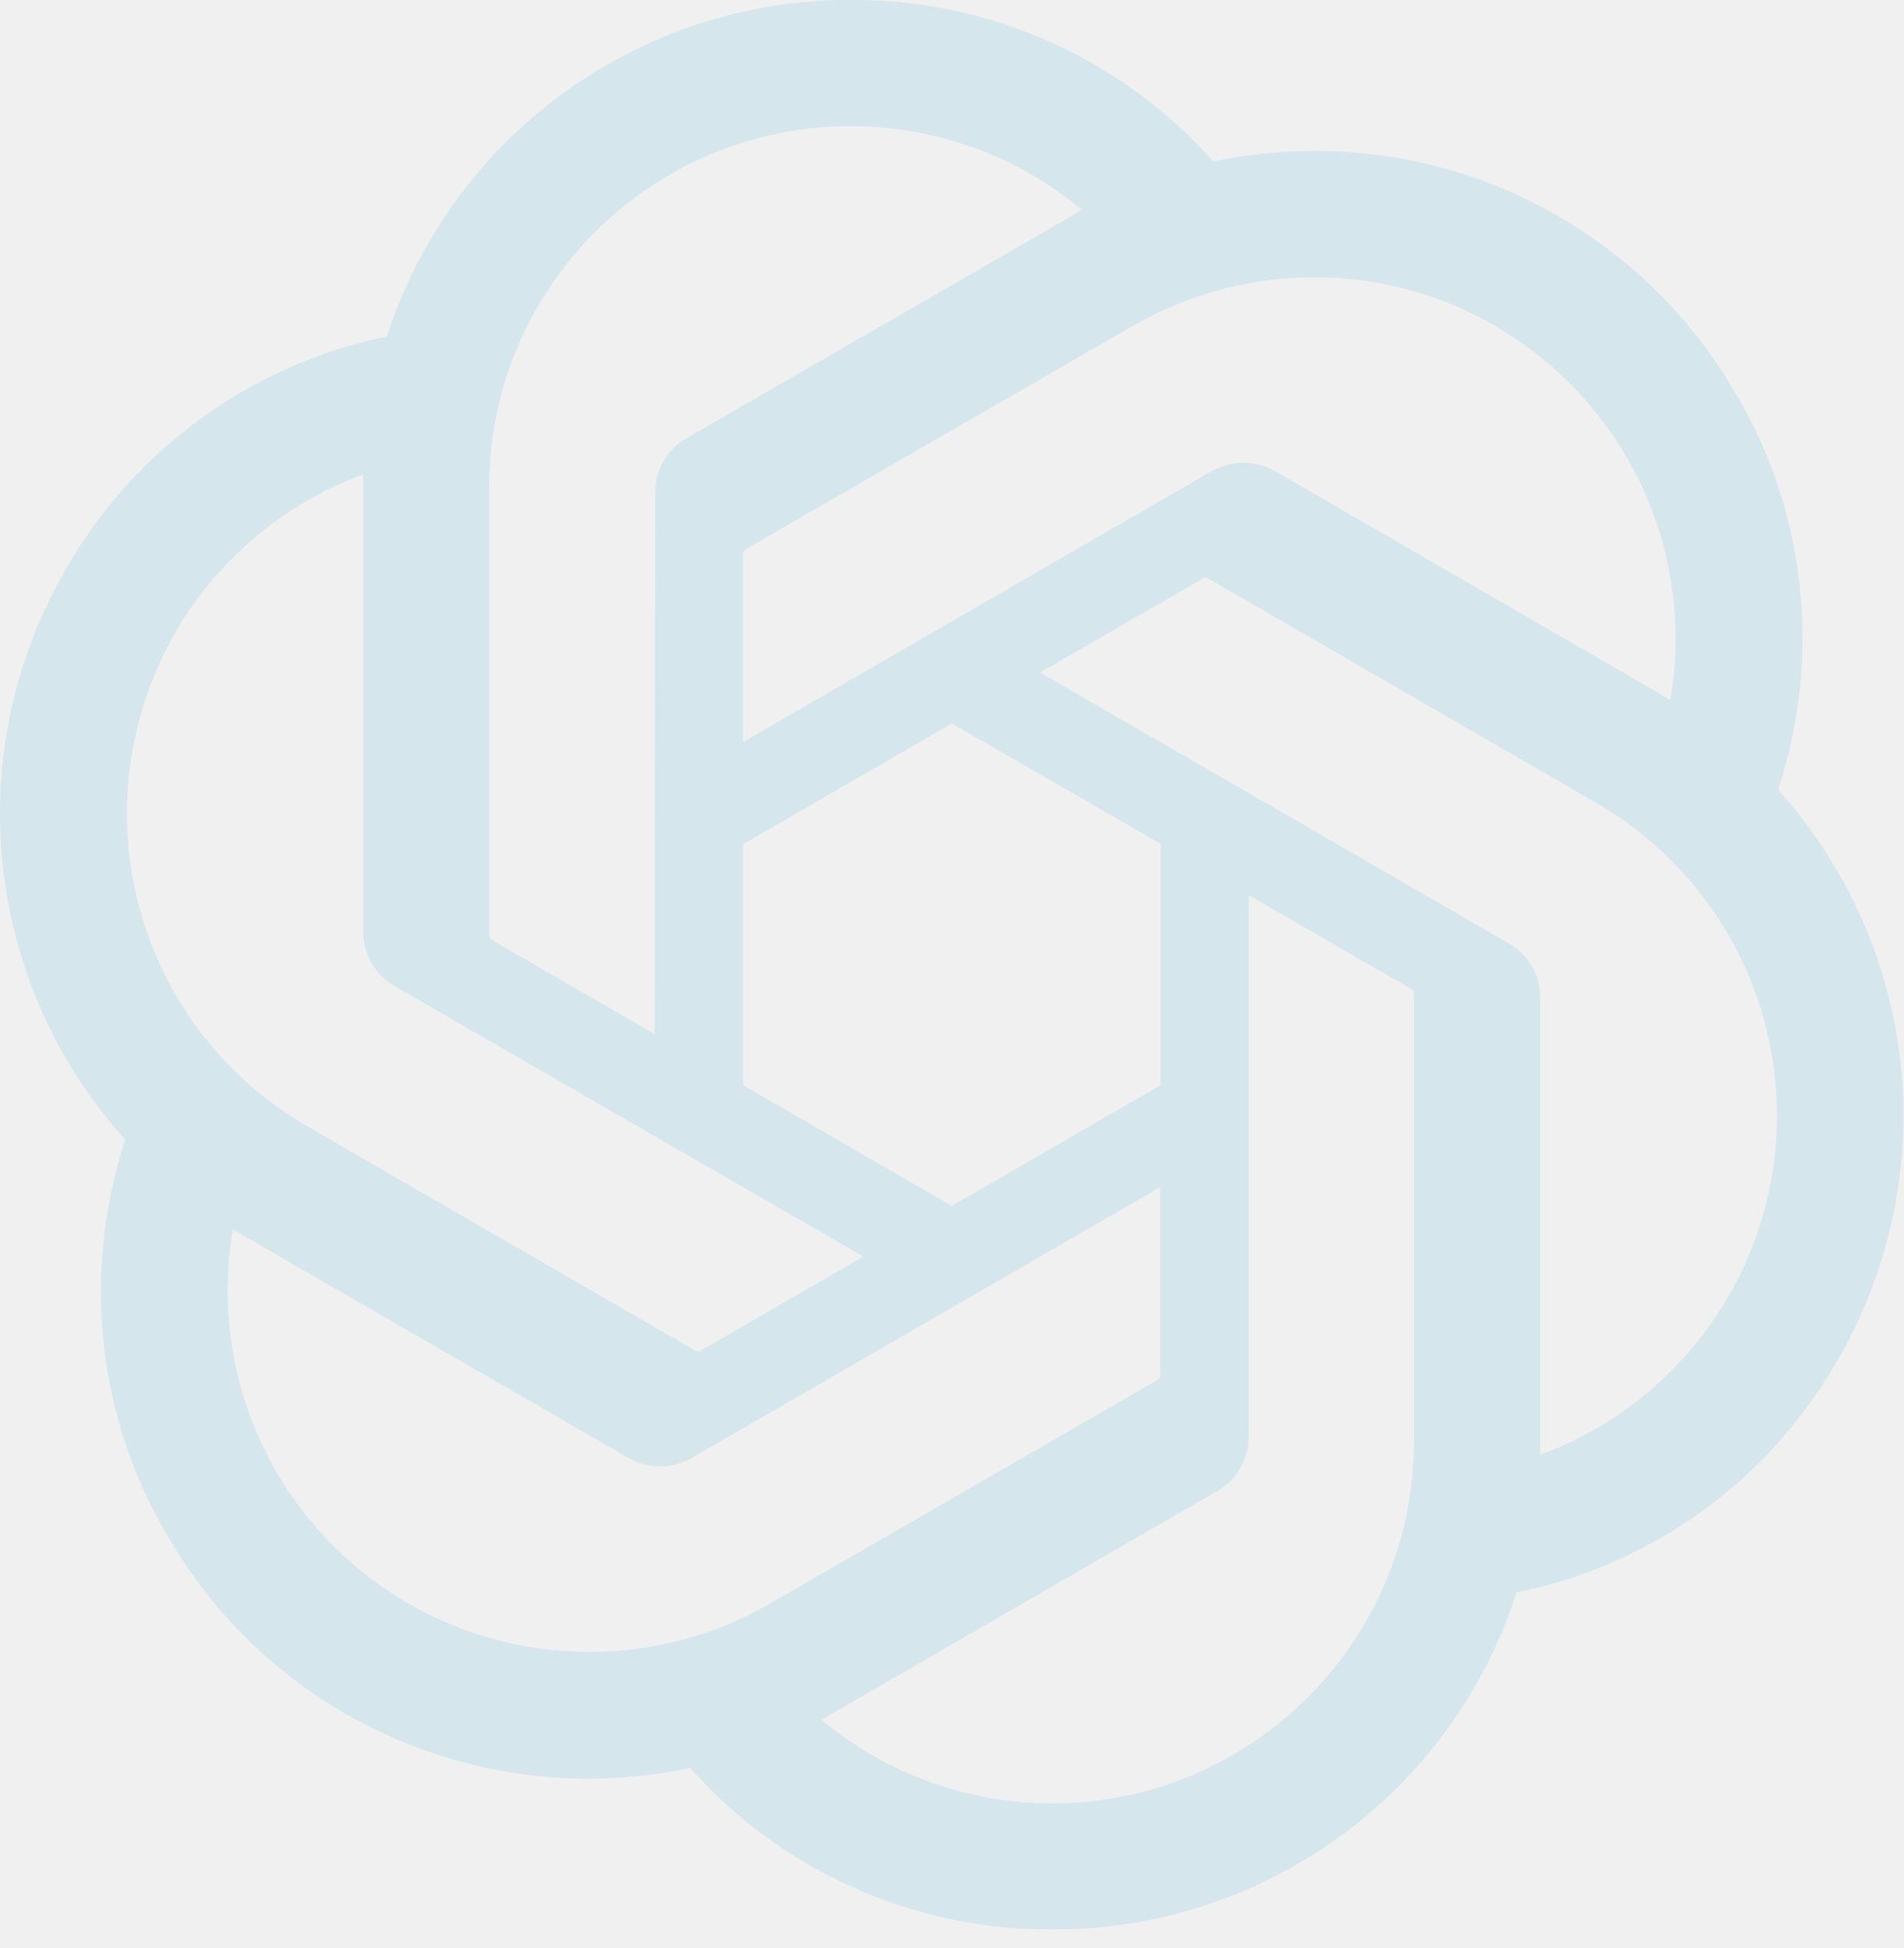
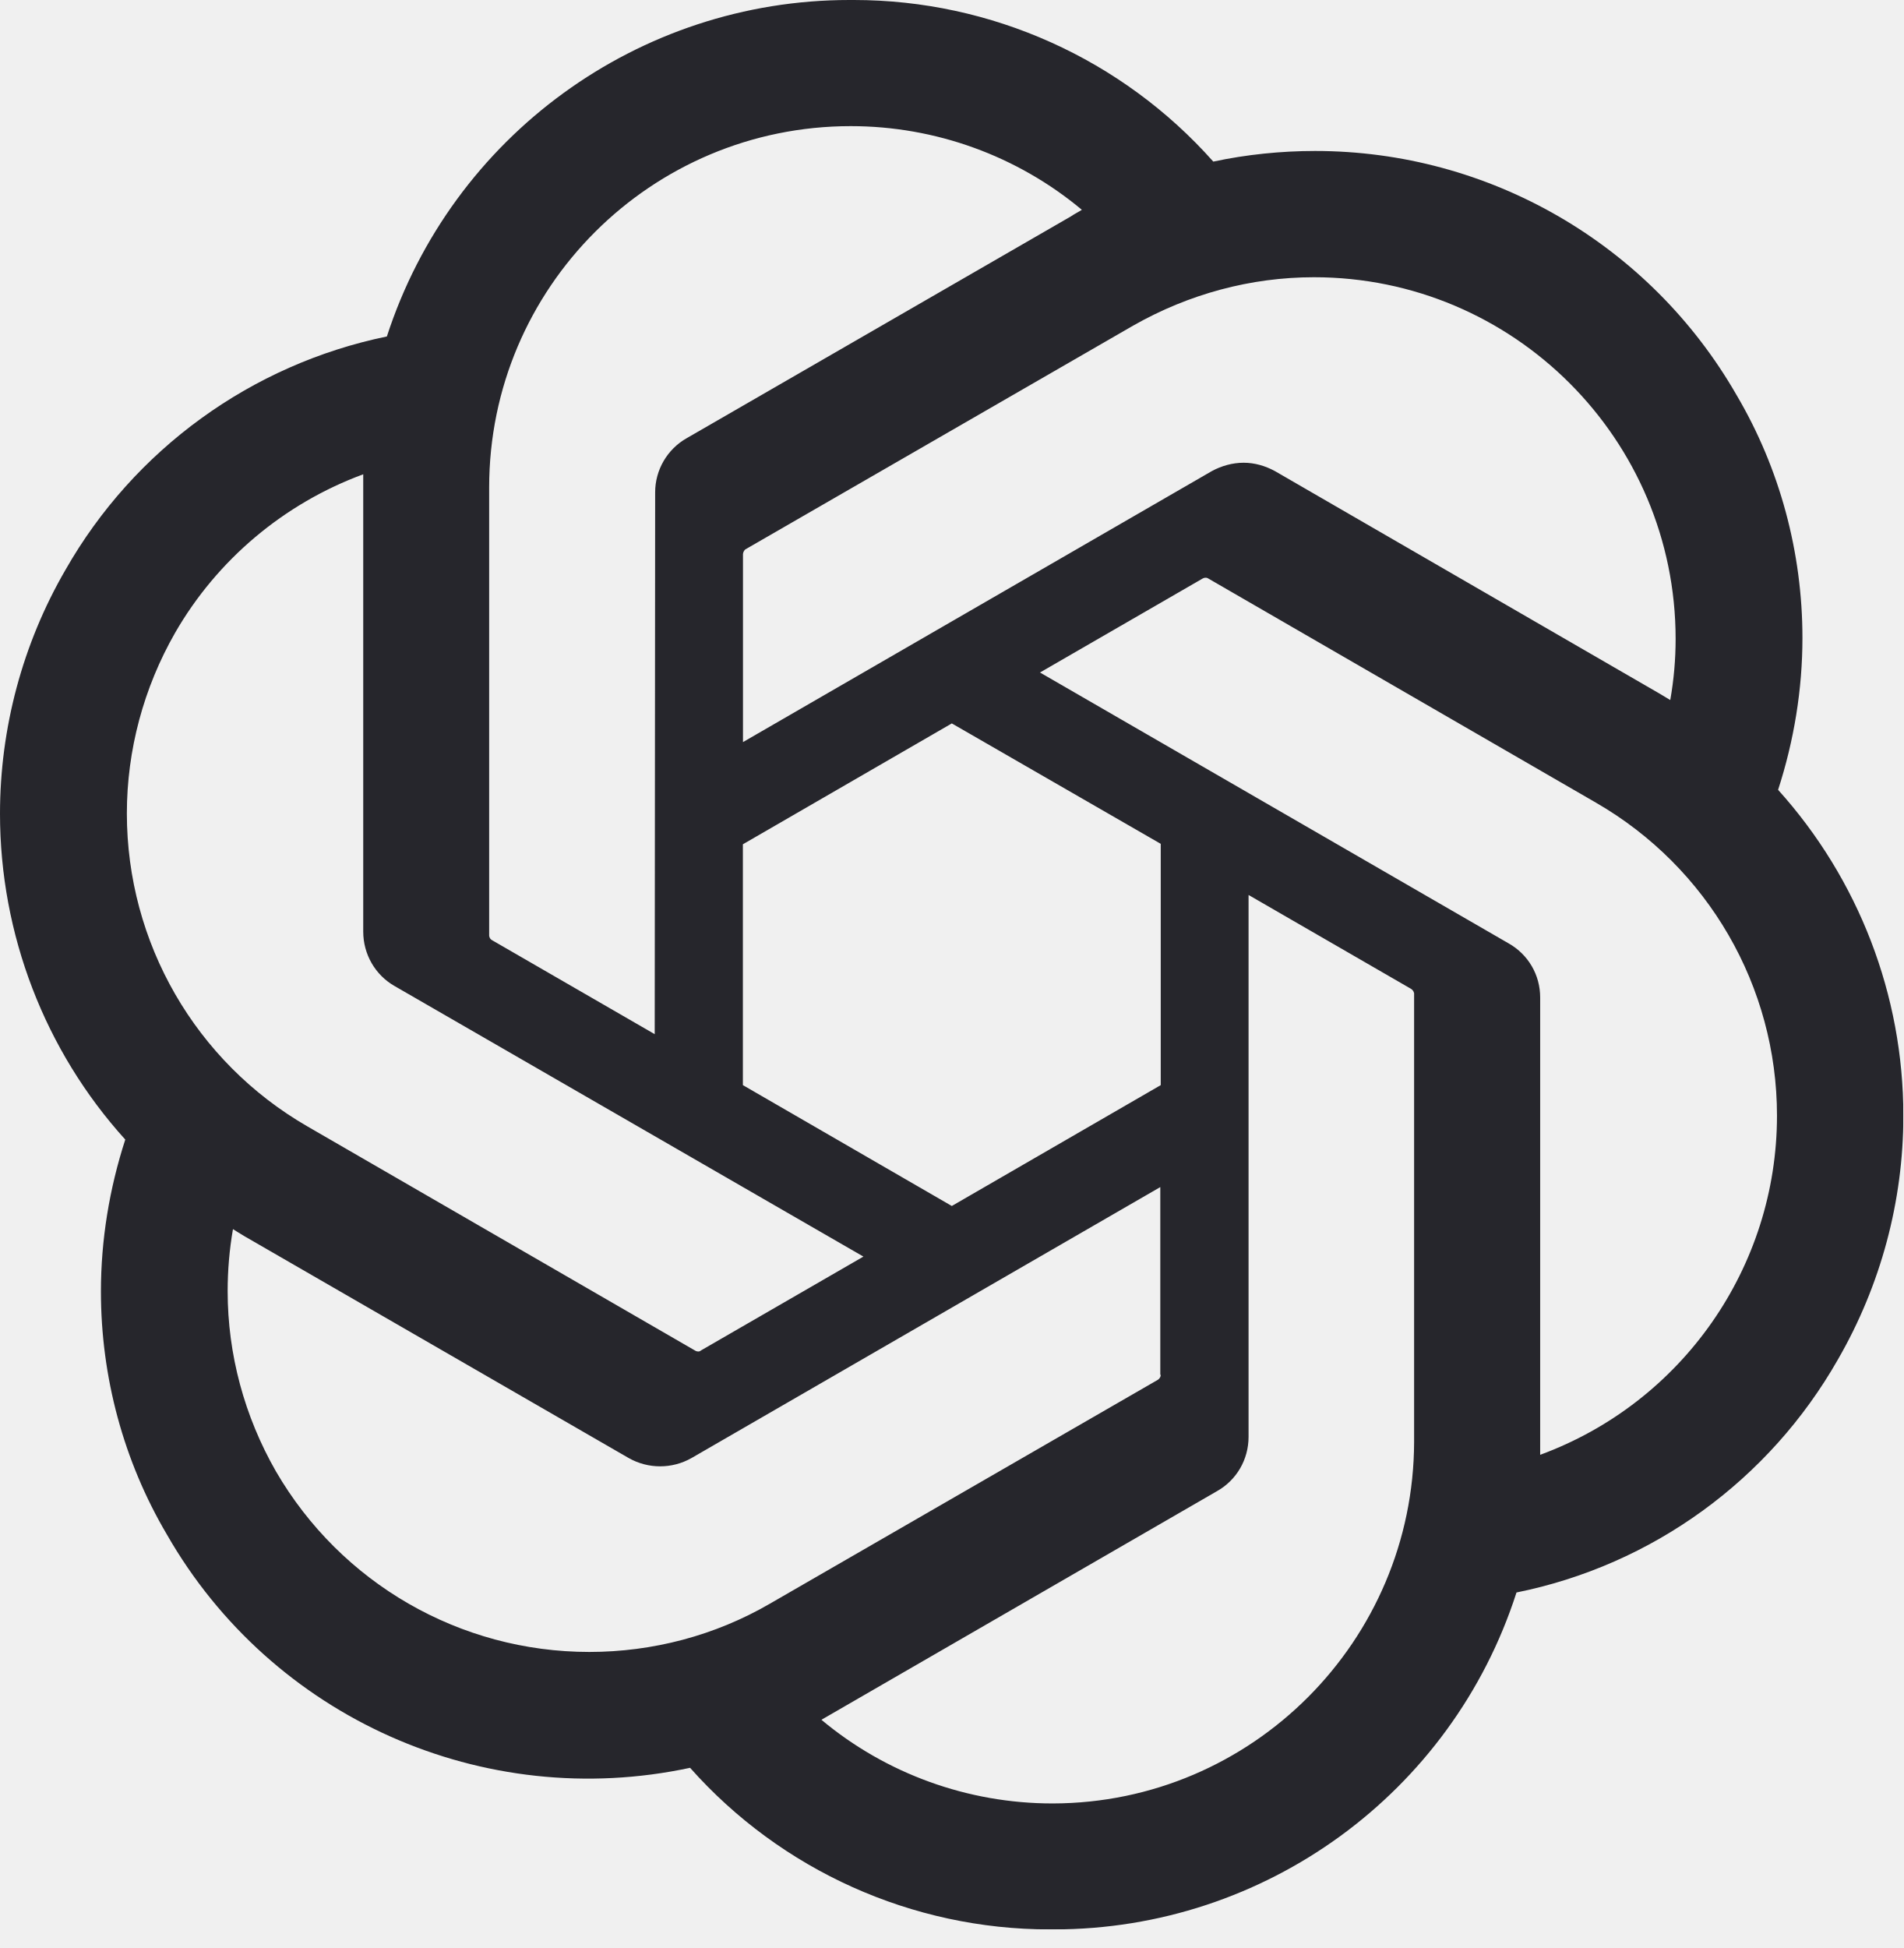
<svg xmlns="http://www.w3.org/2000/svg" xmlns:xlink="http://www.w3.org/1999/xlink" width="43" height="44" fill="none" viewBox="0 0 43 44">
  <defs>
    <rect id="path_0" width="43" height="43.58" x="0" y="0" />
  </defs>
  <g opacity="1" transform="translate(0 0.000001981943) rotate(0 21.5 21.79007)">
    <mask id="bg-mask-0" fill="#fff">
      <use xlink:href="#path_0" />
    </mask>
    <g mask="url(#bg-mask-0)">
-       <path id="分组 1" fill-rule="evenodd" style="fill:#8bcae0" d="M40.17 17.84L40.17 17.84C40.53 16.73 40.72 15.57 40.72 14.41C40.72 12.48 40.21 10.58 39.23 8.92C37.27 5.51 33.64 3.41 29.71 3.41C28.94 3.41 28.16 3.49 27.41 3.65C25.35 1.33 22.39 0 19.29 0L19.22 0L19.19 0C14.43 0 10.21 3.07 8.74 7.6C5.68 8.23 3.03 10.15 1.48 12.87C0.51 14.54 0 16.45 0 18.38C0 21.1 1.01 23.73 2.83 25.74C2.47 26.85 2.28 28.01 2.28 29.17C2.28 31.1 2.79 33 3.77 34.66C6.14 38.8 10.92 40.93 15.59 39.93C17.65 42.25 20.61 43.58 23.71 43.58L23.78 43.58L23.81 43.58C28.57 43.58 32.8 40.51 34.26 35.97C37.33 35.35 39.97 33.43 41.52 30.71C42.49 29.03 43 27.13 43 25.2C43 22.48 41.99 19.86 40.17 17.84Z M18.817 38.695C18.727 38.745 18.647 38.795 18.557 38.845C20.017 40.065 21.867 40.735 23.777 40.735L23.787 40.735C28.287 40.725 31.937 37.065 31.947 32.565L31.947 22.435C31.937 22.385 31.907 22.355 31.877 22.335L28.207 20.215L28.207 32.455C28.207 32.965 27.937 33.435 27.487 33.685L18.817 38.695Z M17.393 36.223L26.163 31.163C26.203 31.133 26.223 31.093 26.223 31.053L26.213 31.053L26.213 26.813L15.623 32.933C15.183 33.183 14.643 33.183 14.203 32.933L5.523 27.923C5.443 27.873 5.323 27.803 5.263 27.763C5.183 28.223 5.143 28.693 5.143 29.163C5.143 30.593 5.523 31.993 6.233 33.233L6.233 33.233C7.703 35.763 10.393 37.313 13.313 37.313C14.743 37.313 16.153 36.943 17.393 36.223Z M8.206 11.013C8.206 10.923 8.206 10.783 8.206 10.713C6.416 11.373 4.906 12.643 3.956 14.293L3.956 14.293C3.246 15.533 2.866 16.943 2.866 18.373C2.866 21.293 4.416 23.983 6.946 25.443L15.716 30.513C15.756 30.533 15.806 30.533 15.836 30.503L19.506 28.383L8.916 22.273C8.476 22.023 8.206 21.553 8.206 21.043L8.206 21.033L8.206 11.013Z M36.055 18.13L27.285 13.06C27.245 13.04 27.195 13.05 27.165 13.07L23.495 15.19L34.085 21.31C34.525 21.56 34.795 22.02 34.795 22.53C34.795 22.53 34.795 22.54 34.795 22.54L34.795 32.86C38.005 31.68 40.145 28.62 40.145 25.2C40.145 22.28 38.585 19.59 36.055 18.13Z M16.834 12.412C16.805 12.442 16.785 12.482 16.785 12.522L16.785 12.522L16.785 16.762L27.375 10.642C27.595 10.522 27.845 10.452 28.095 10.452C28.345 10.452 28.584 10.522 28.805 10.642L37.484 15.662C37.565 15.712 37.654 15.762 37.734 15.812L37.734 15.812C37.815 15.352 37.855 14.892 37.855 14.432C37.855 9.922 34.194 6.262 29.684 6.262C28.255 6.262 26.855 6.642 25.605 7.352L16.834 12.412Z M19.221 2.849C14.711 2.849 11.051 6.499 11.051 11.009L11.051 21.139C11.061 21.189 11.081 21.219 11.121 21.239L14.791 23.359L14.801 11.129L14.801 11.119C14.801 10.619 15.071 10.149 15.511 9.899L24.191 4.889C24.261 4.839 24.381 4.779 24.441 4.739C22.981 3.519 21.131 2.849 19.221 2.849Z M16.783 24.51L21.503 27.24L26.223 24.51L26.223 19.06L21.503 16.34L16.783 19.07L16.783 24.51Z" opacity=".27" transform="translate(0 0) rotate(0 21.5 21.79007)" />
+       <path id="分组 1" fill-rule="evenodd" style="fill:rgb(38, 38, 44)" d="M40.17 17.84L40.17 17.84C40.53 16.73 40.72 15.57 40.72 14.41C40.72 12.48 40.21 10.58 39.23 8.92C37.27 5.51 33.64 3.41 29.71 3.41C28.94 3.41 28.16 3.49 27.41 3.65C25.35 1.33 22.39 0 19.29 0L19.22 0L19.19 0C14.43 0 10.21 3.07 8.74 7.6C5.68 8.23 3.03 10.15 1.48 12.87C0.51 14.54 0 16.45 0 18.38C0 21.1 1.01 23.73 2.83 25.74C2.47 26.85 2.28 28.01 2.28 29.17C2.28 31.1 2.79 33 3.77 34.66C6.14 38.8 10.92 40.93 15.59 39.93C17.65 42.25 20.61 43.58 23.71 43.58L23.78 43.58L23.81 43.58C28.57 43.58 32.8 40.51 34.26 35.97C37.33 35.35 39.97 33.43 41.52 30.71C42.49 29.03 43 27.13 43 25.2C43 22.48 41.99 19.86 40.17 17.84Z M18.817 38.695C18.727 38.745 18.647 38.795 18.557 38.845C20.017 40.065 21.867 40.735 23.777 40.735L23.787 40.735C28.287 40.725 31.937 37.065 31.947 32.565L31.947 22.435C31.937 22.385 31.907 22.355 31.877 22.335L28.207 20.215L28.207 32.455C28.207 32.965 27.937 33.435 27.487 33.685L18.817 38.695Z M17.393 36.223L26.163 31.163C26.203 31.133 26.223 31.093 26.223 31.053L26.213 31.053L26.213 26.813L15.623 32.933C15.183 33.183 14.643 33.183 14.203 32.933L5.523 27.923C5.443 27.873 5.323 27.803 5.263 27.763C5.183 28.223 5.143 28.693 5.143 29.163C5.143 30.593 5.523 31.993 6.233 33.233L6.233 33.233C7.703 35.763 10.393 37.313 13.313 37.313C14.743 37.313 16.153 36.943 17.393 36.223Z M8.206 11.013C8.206 10.923 8.206 10.783 8.206 10.713C6.416 11.373 4.906 12.643 3.956 14.293L3.956 14.293C3.246 15.533 2.866 16.943 2.866 18.373C2.866 21.293 4.416 23.983 6.946 25.443L15.716 30.513C15.756 30.533 15.806 30.533 15.836 30.503L19.506 28.383L8.916 22.273C8.476 22.023 8.206 21.553 8.206 21.043L8.206 21.033L8.206 11.013Z M36.055 18.13L27.285 13.06C27.245 13.04 27.195 13.05 27.165 13.07L23.495 15.19L34.085 21.31C34.525 21.56 34.795 22.02 34.795 22.53C34.795 22.53 34.795 22.54 34.795 22.54L34.795 32.86C38.005 31.68 40.145 28.62 40.145 25.2C40.145 22.28 38.585 19.59 36.055 18.13Z M16.834 12.412C16.805 12.442 16.785 12.482 16.785 12.522L16.785 12.522L16.785 16.762L27.375 10.642C27.595 10.522 27.845 10.452 28.095 10.452C28.345 10.452 28.584 10.522 28.805 10.642L37.484 15.662C37.565 15.712 37.654 15.762 37.734 15.812L37.734 15.812C37.815 15.352 37.855 14.892 37.855 14.432C37.855 9.922 34.194 6.262 29.684 6.262C28.255 6.262 26.855 6.642 25.605 7.352L16.834 12.412Z M19.221 2.849C14.711 2.849 11.051 6.499 11.051 11.009L11.051 21.139C11.061 21.189 11.081 21.219 11.121 21.239L14.791 23.359L14.801 11.129L14.801 11.119C14.801 10.619 15.071 10.149 15.511 9.899L24.191 4.889C24.261 4.839 24.381 4.779 24.441 4.739C22.981 3.519 21.131 2.849 19.221 2.849Z M16.783 24.51L21.503 27.24L26.223 24.51L26.223 19.06L21.503 16.34L16.783 19.07L16.783 24.51Z" opacity="1" transform="translate(0 0) rotate(0 21.5 21.79007)" />
    </g>
  </g>
</svg>
